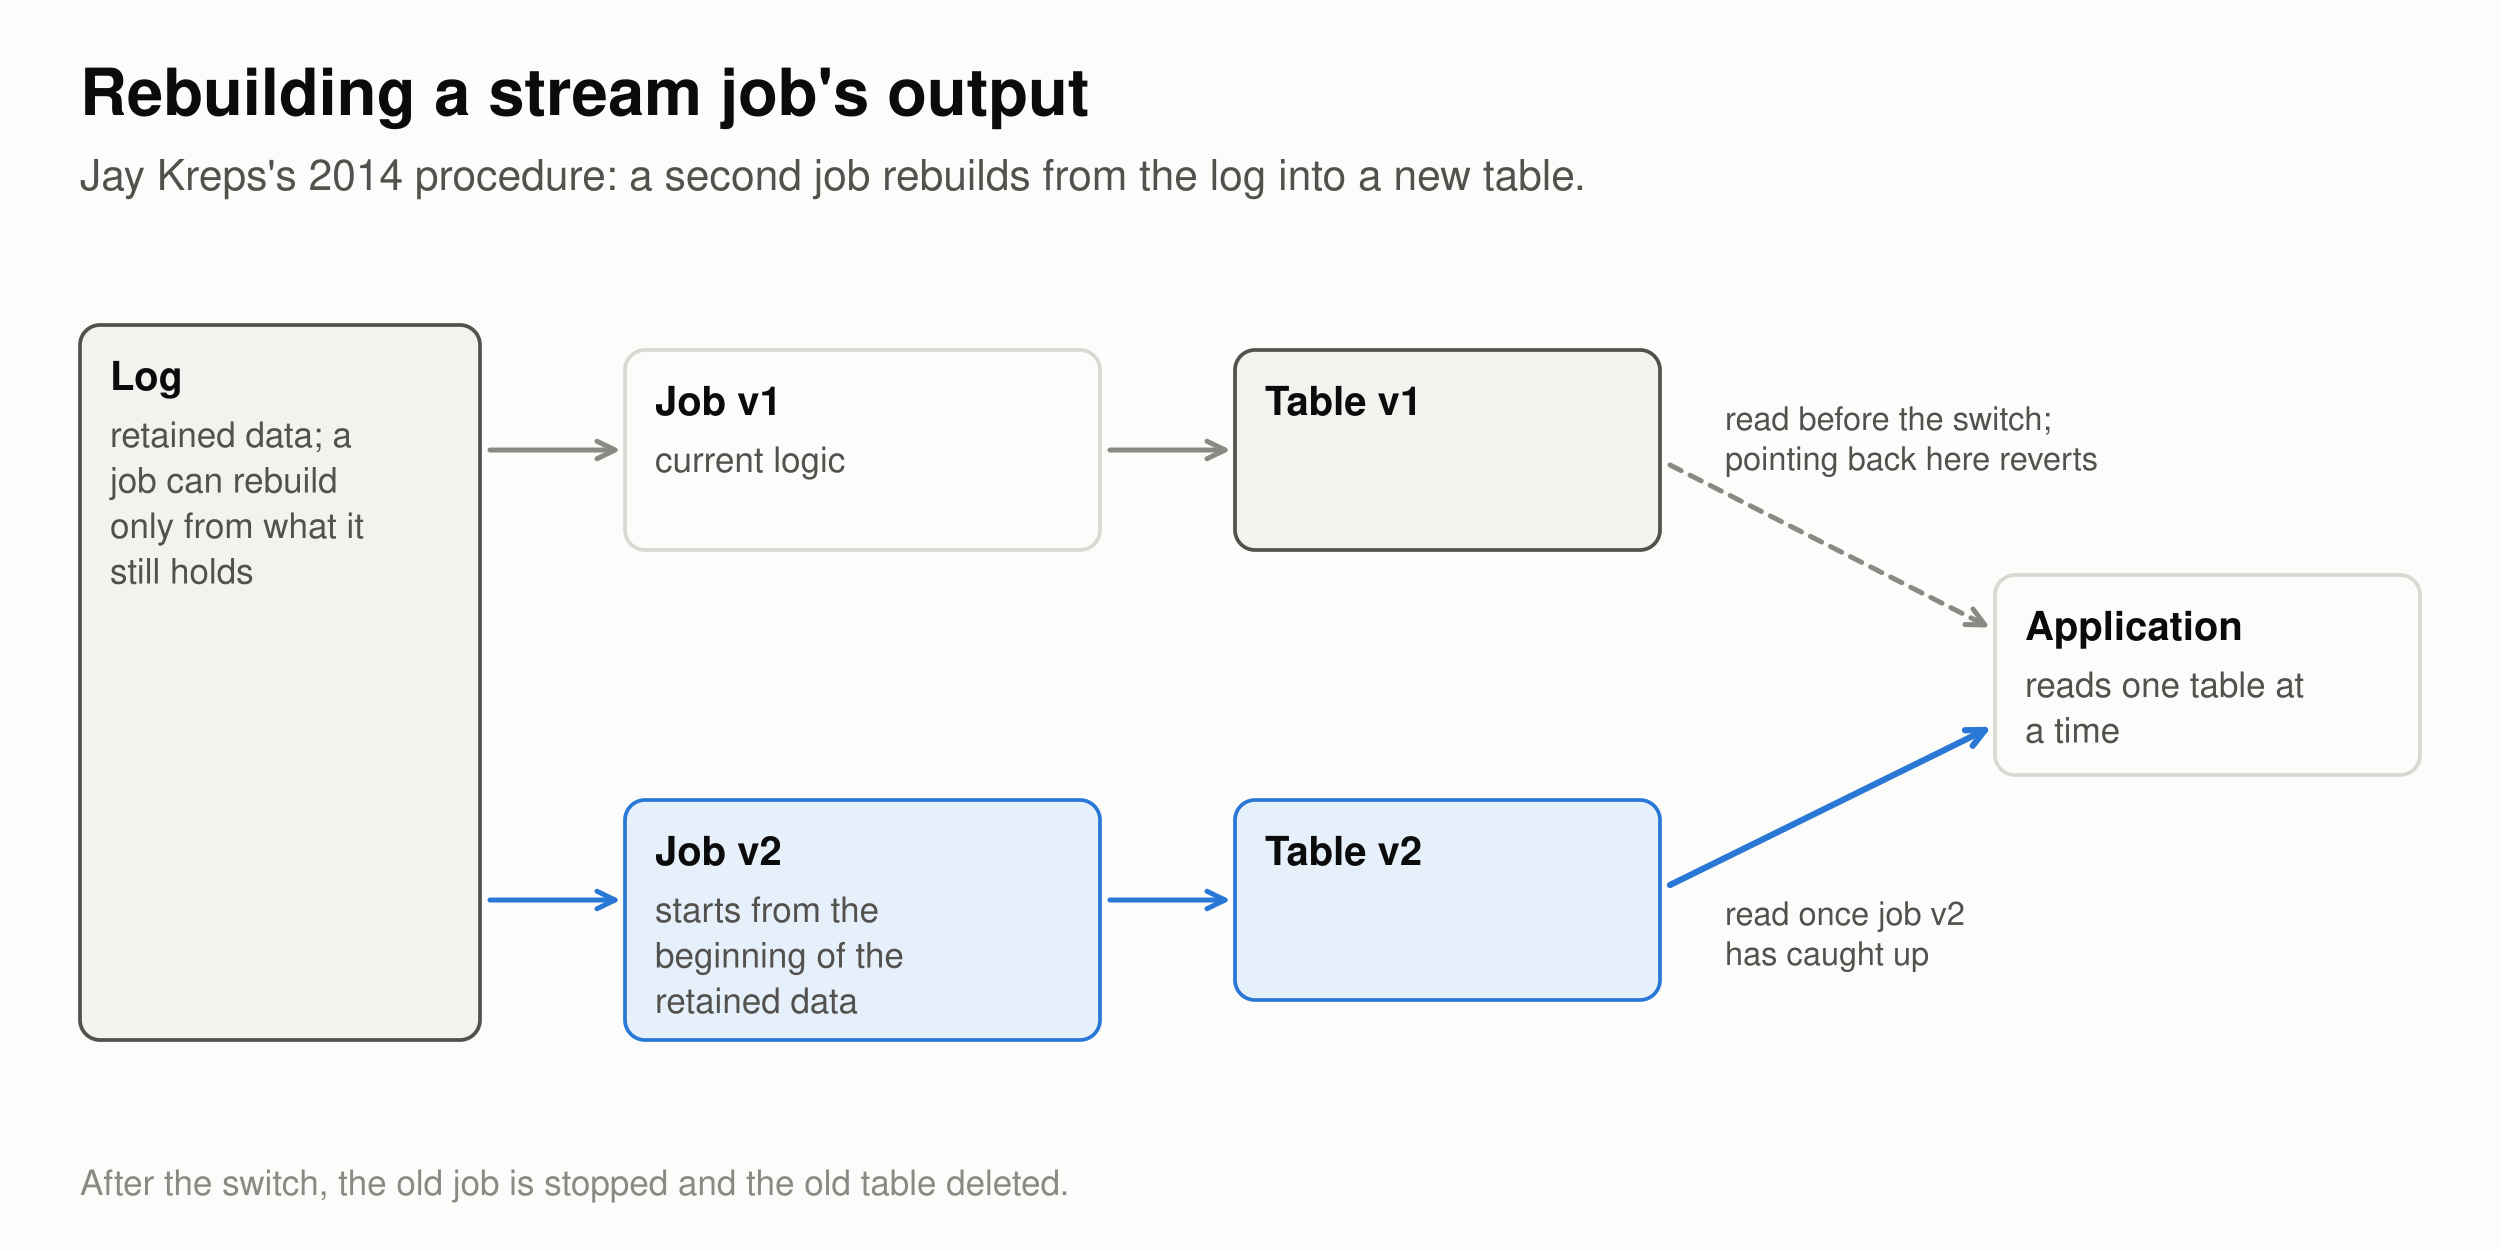
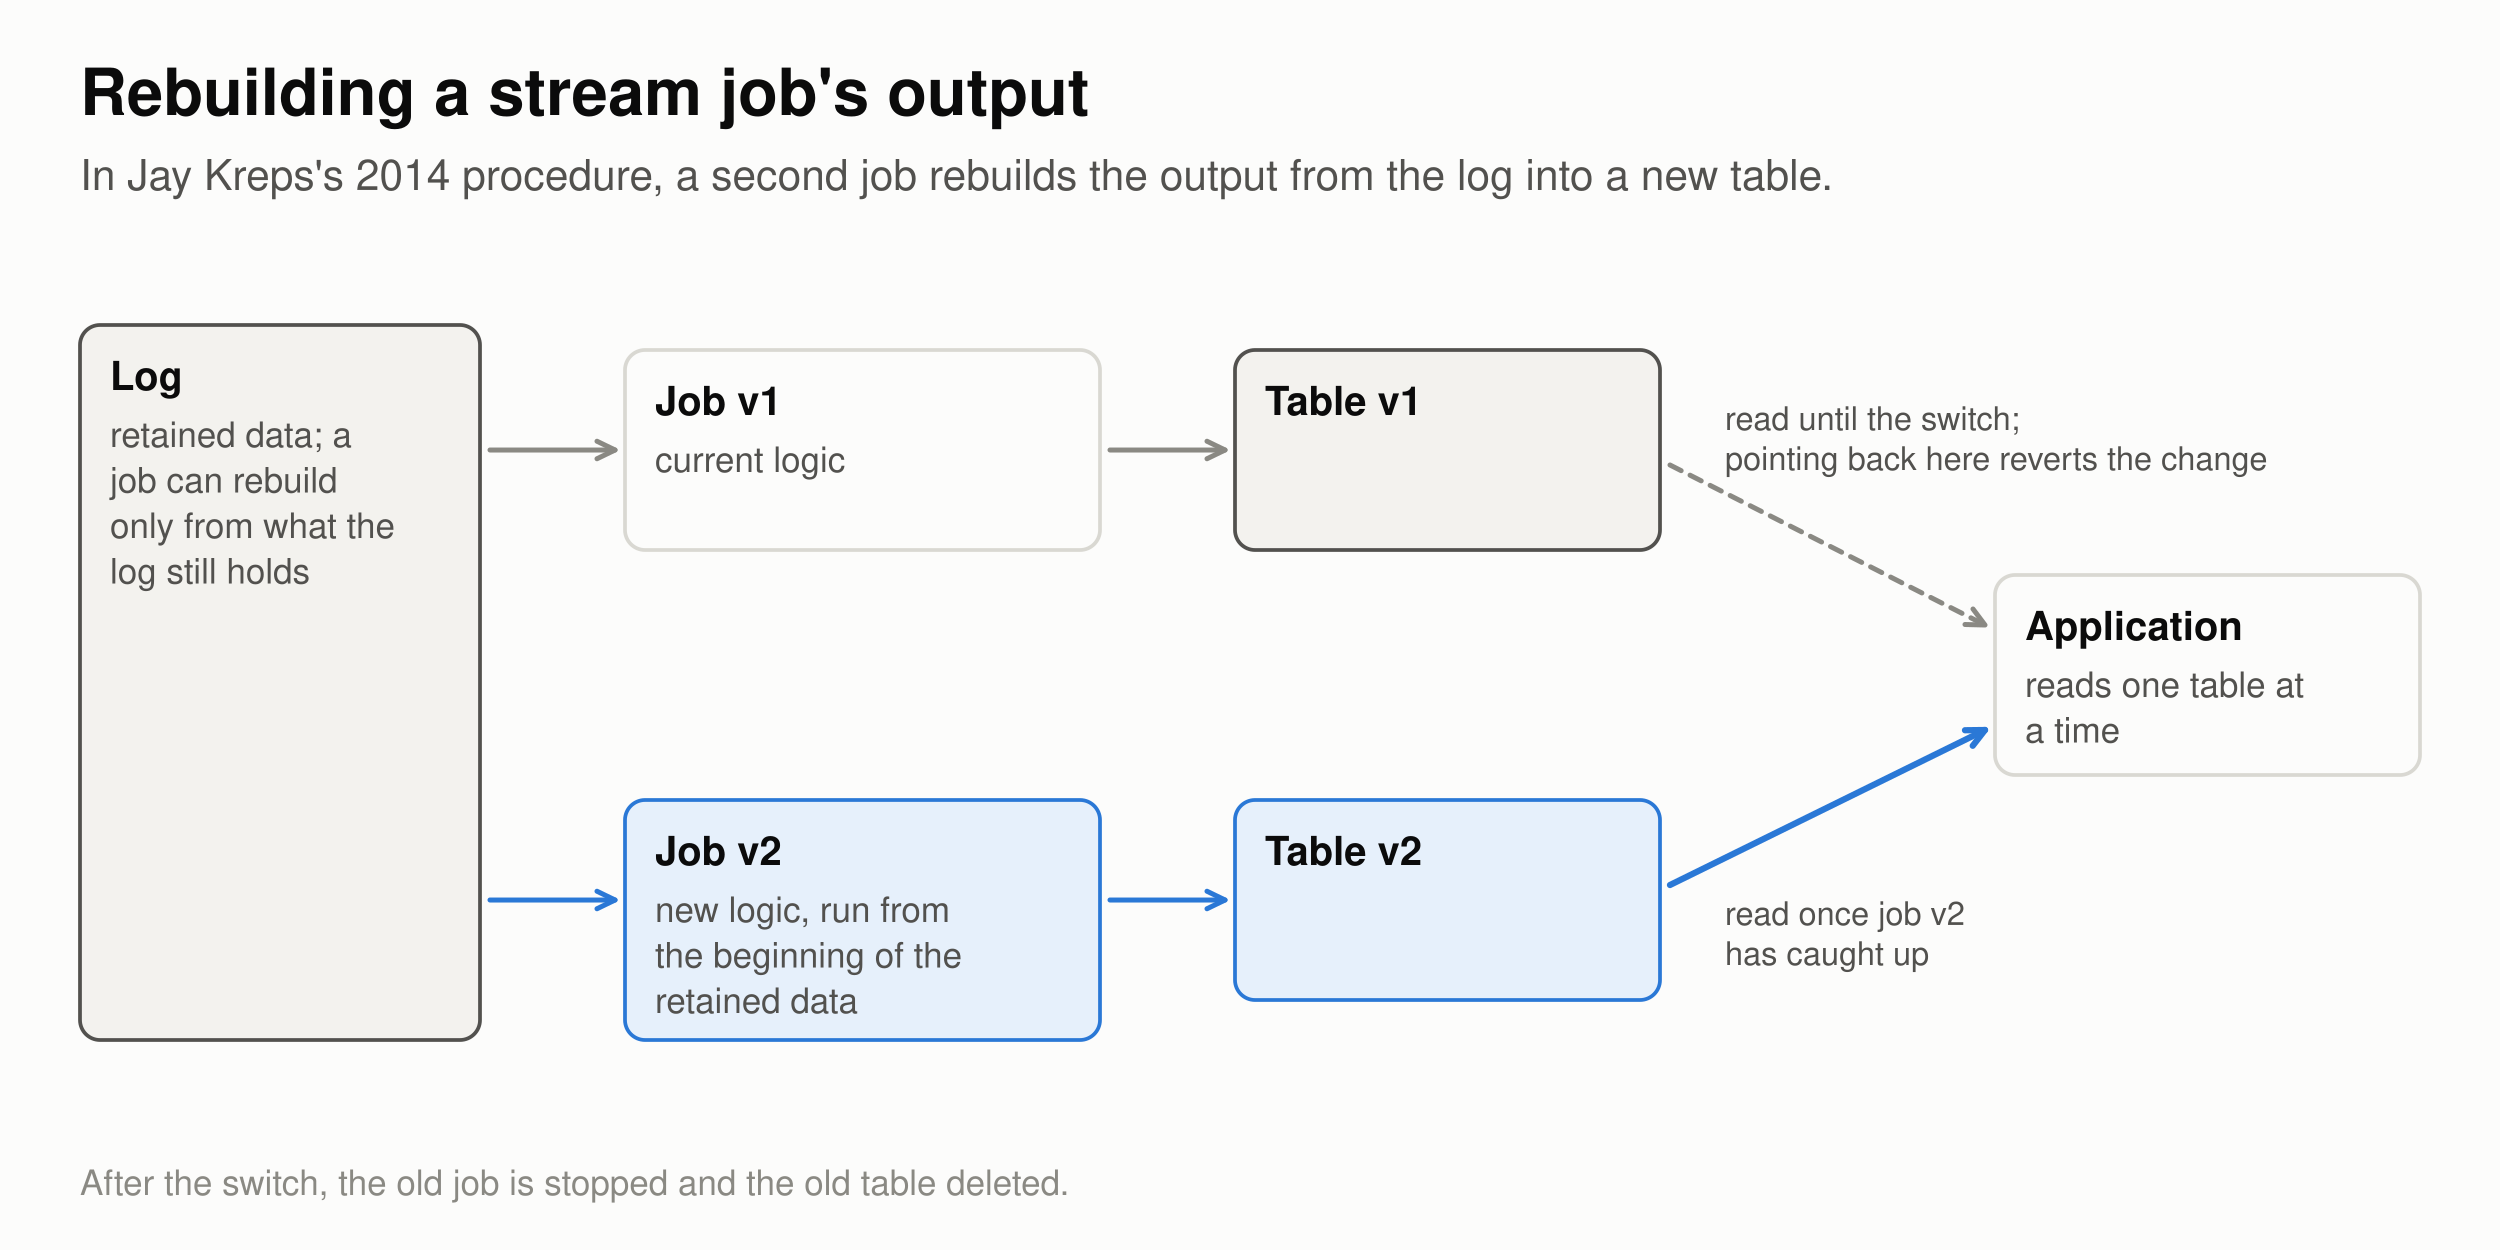
<svg xmlns="http://www.w3.org/2000/svg" width="1000" height="500" viewBox="0 0 1000 500" role="img" aria-labelledby="kreps-title kreps-desc">
  <g font-family="-apple-system, 'Segoe UI', Helvetica, Arial, sans-serif">
    <rect x="0" y="0" width="1000" height="500" rx="0" fill="#fcfcfb" stroke="none" stroke-width="1.5" />
    <text x="32" y="46" font-size="26" fill="#0b0b0b" font-weight="700" text-anchor="start">Rebuilding a stream job's output</text>
-     <text x="32" y="76" font-size="17" fill="#52514e" font-weight="400" text-anchor="start">Jay Kreps's 2014 procedure: a second job rebuilds from the log into a new table.</text>
+     <text x="32" y="76" font-size="17" fill="#52514e" font-weight="400" text-anchor="start">In Jay Kreps's 2014 procedure, a second job rebuilds the output from the log into a new table.</text>
    <rect x="32" y="130" width="160" height="286" rx="8" fill="#f3f2ee" stroke="#52514e" stroke-width="1.5" />
    <text x="44" y="156" font-size="16" fill="#0b0b0b" font-weight="700" text-anchor="start">Log</text>
    <text x="44" y="178.8" font-size="14" fill="#52514e" font-weight="400" text-anchor="start">retained data; a</text>
    <text x="44" y="197" font-size="14" fill="#52514e" font-weight="400" text-anchor="start">job can rebuild</text>
-     <text x="44" y="215.2" font-size="14" fill="#52514e" font-weight="400" text-anchor="start">only from what it</text>
-     <text x="44" y="233.4" font-size="14" fill="#52514e" font-weight="400" text-anchor="start">still holds</text>
+     <text x="44" y="215.2" font-size="14" fill="#52514e" font-weight="400" text-anchor="start">only from what the</text>
+     <text x="44" y="233.4" font-size="14" fill="#52514e" font-weight="400" text-anchor="start">log still holds</text>
    <line x1="196" y1="180" x2="246" y2="180" stroke="#8a8983" stroke-width="2" stroke-linecap="round" />
    <path d="M 238.8 176.5 L 246 180 L 238.8 183.5" fill="none" stroke="#8a8983" stroke-width="2" stroke-linecap="round" stroke-linejoin="round" />
    <rect x="250" y="140" width="190" height="80" rx="8" fill="#fcfcfb" stroke="#d9d8d2" stroke-width="1.5" />
    <text x="262" y="166" font-size="16" fill="#0b0b0b" font-weight="700" text-anchor="start">Job v1</text>
    <text x="262" y="188.8" font-size="14" fill="#52514e" font-weight="400" text-anchor="start">current logic</text>
    <line x1="444" y1="180" x2="490" y2="180" stroke="#8a8983" stroke-width="2" stroke-linecap="round" />
    <path d="M 482.8 176.5 L 490 180 L 482.8 183.5" fill="none" stroke="#8a8983" stroke-width="2" stroke-linecap="round" stroke-linejoin="round" />
    <rect x="494" y="140" width="170" height="80" rx="8" fill="#f3f2ee" stroke="#52514e" stroke-width="1.5" />
    <text x="506" y="166" font-size="16" fill="#0b0b0b" font-weight="700" text-anchor="start">Table v1</text>
    <line x1="196" y1="360" x2="246" y2="360" stroke="#2a78d6" stroke-width="2" stroke-linecap="round" />
    <path d="M 238.8 356.5 L 246 360 L 238.8 363.5" fill="none" stroke="#2a78d6" stroke-width="2" stroke-linecap="round" stroke-linejoin="round" />
    <rect x="250" y="320" width="190" height="96" rx="8" fill="#e6f0fb" stroke="#2a78d6" stroke-width="1.5" />
    <text x="262" y="346" font-size="16" fill="#0b0b0b" font-weight="700" text-anchor="start">Job v2</text>
-     <text x="262" y="368.8" font-size="14" fill="#52514e" font-weight="400" text-anchor="start">starts from the</text>
-     <text x="262" y="387" font-size="14" fill="#52514e" font-weight="400" text-anchor="start">beginning of the</text>
+     <text x="262" y="368.8" font-size="14" fill="#52514e" font-weight="400" text-anchor="start">new logic, run from</text>
+     <text x="262" y="387" font-size="14" fill="#52514e" font-weight="400" text-anchor="start">the beginning of the</text>
    <text x="262" y="405.2" font-size="14" fill="#52514e" font-weight="400" text-anchor="start">retained data</text>
    <line x1="444" y1="360" x2="490" y2="360" stroke="#2a78d6" stroke-width="2" stroke-linecap="round" />
    <path d="M 482.8 356.5 L 490 360 L 482.8 363.5" fill="none" stroke="#2a78d6" stroke-width="2" stroke-linecap="round" stroke-linejoin="round" />
    <rect x="494" y="320" width="170" height="80" rx="8" fill="#e6f0fb" stroke="#2a78d6" stroke-width="1.5" />
    <text x="506" y="346" font-size="16" fill="#0b0b0b" font-weight="700" text-anchor="start">Table v2</text>
    <rect x="798" y="230" width="170" height="80" rx="8" fill="#fcfcfb" stroke="#d9d8d2" stroke-width="1.5" />
    <text x="810" y="256" font-size="16" fill="#0b0b0b" font-weight="700" text-anchor="start">Application</text>
    <text x="810" y="278.8" font-size="14" fill="#52514e" font-weight="400" text-anchor="start">reads one table at</text>
    <text x="810" y="297" font-size="14" fill="#52514e" font-weight="400" text-anchor="start">a time</text>
    <line x1="668" y1="186" x2="794" y2="250" stroke="#8a8983" stroke-width="2" stroke-linecap="round" stroke-dasharray="5 4" />
    <path d="M 789.2 243.6 L 794 250 L 786.0 249.8" fill="none" stroke="#8a8983" stroke-width="2" stroke-linecap="round" stroke-linejoin="round" />
-     <text x="690" y="172" font-size="13" fill="#52514e" font-weight="400" text-anchor="start">read before the switch;</text>
-     <text x="690" y="188" font-size="13" fill="#52514e" font-weight="400" text-anchor="start">pointing back here reverts</text>
+     <text x="690" y="172" font-size="13" fill="#52514e" font-weight="400" text-anchor="start">read until the switch;</text>
+     <text x="690" y="188" font-size="13" fill="#52514e" font-weight="400" text-anchor="start">pointing back here reverts the change</text>
    <line x1="668" y1="354" x2="794" y2="292" stroke="#2a78d6" stroke-width="2.5" stroke-linecap="round" />
    <path d="M 786.0 292.1 L 794 292 L 789.1 298.3" fill="none" stroke="#2a78d6" stroke-width="2.5" stroke-linecap="round" stroke-linejoin="round" />
    <text x="690" y="370" font-size="13" fill="#52514e" font-weight="400" text-anchor="start">read once job v2</text>
    <text x="690" y="386" font-size="13" fill="#52514e" font-weight="400" text-anchor="start">has caught up</text>
    <text x="32" y="478" font-size="14" fill="#8a8983" font-weight="400" text-anchor="start">After the switch, the old job is stopped and the old table deleted.</text>
  </g>
</svg>
